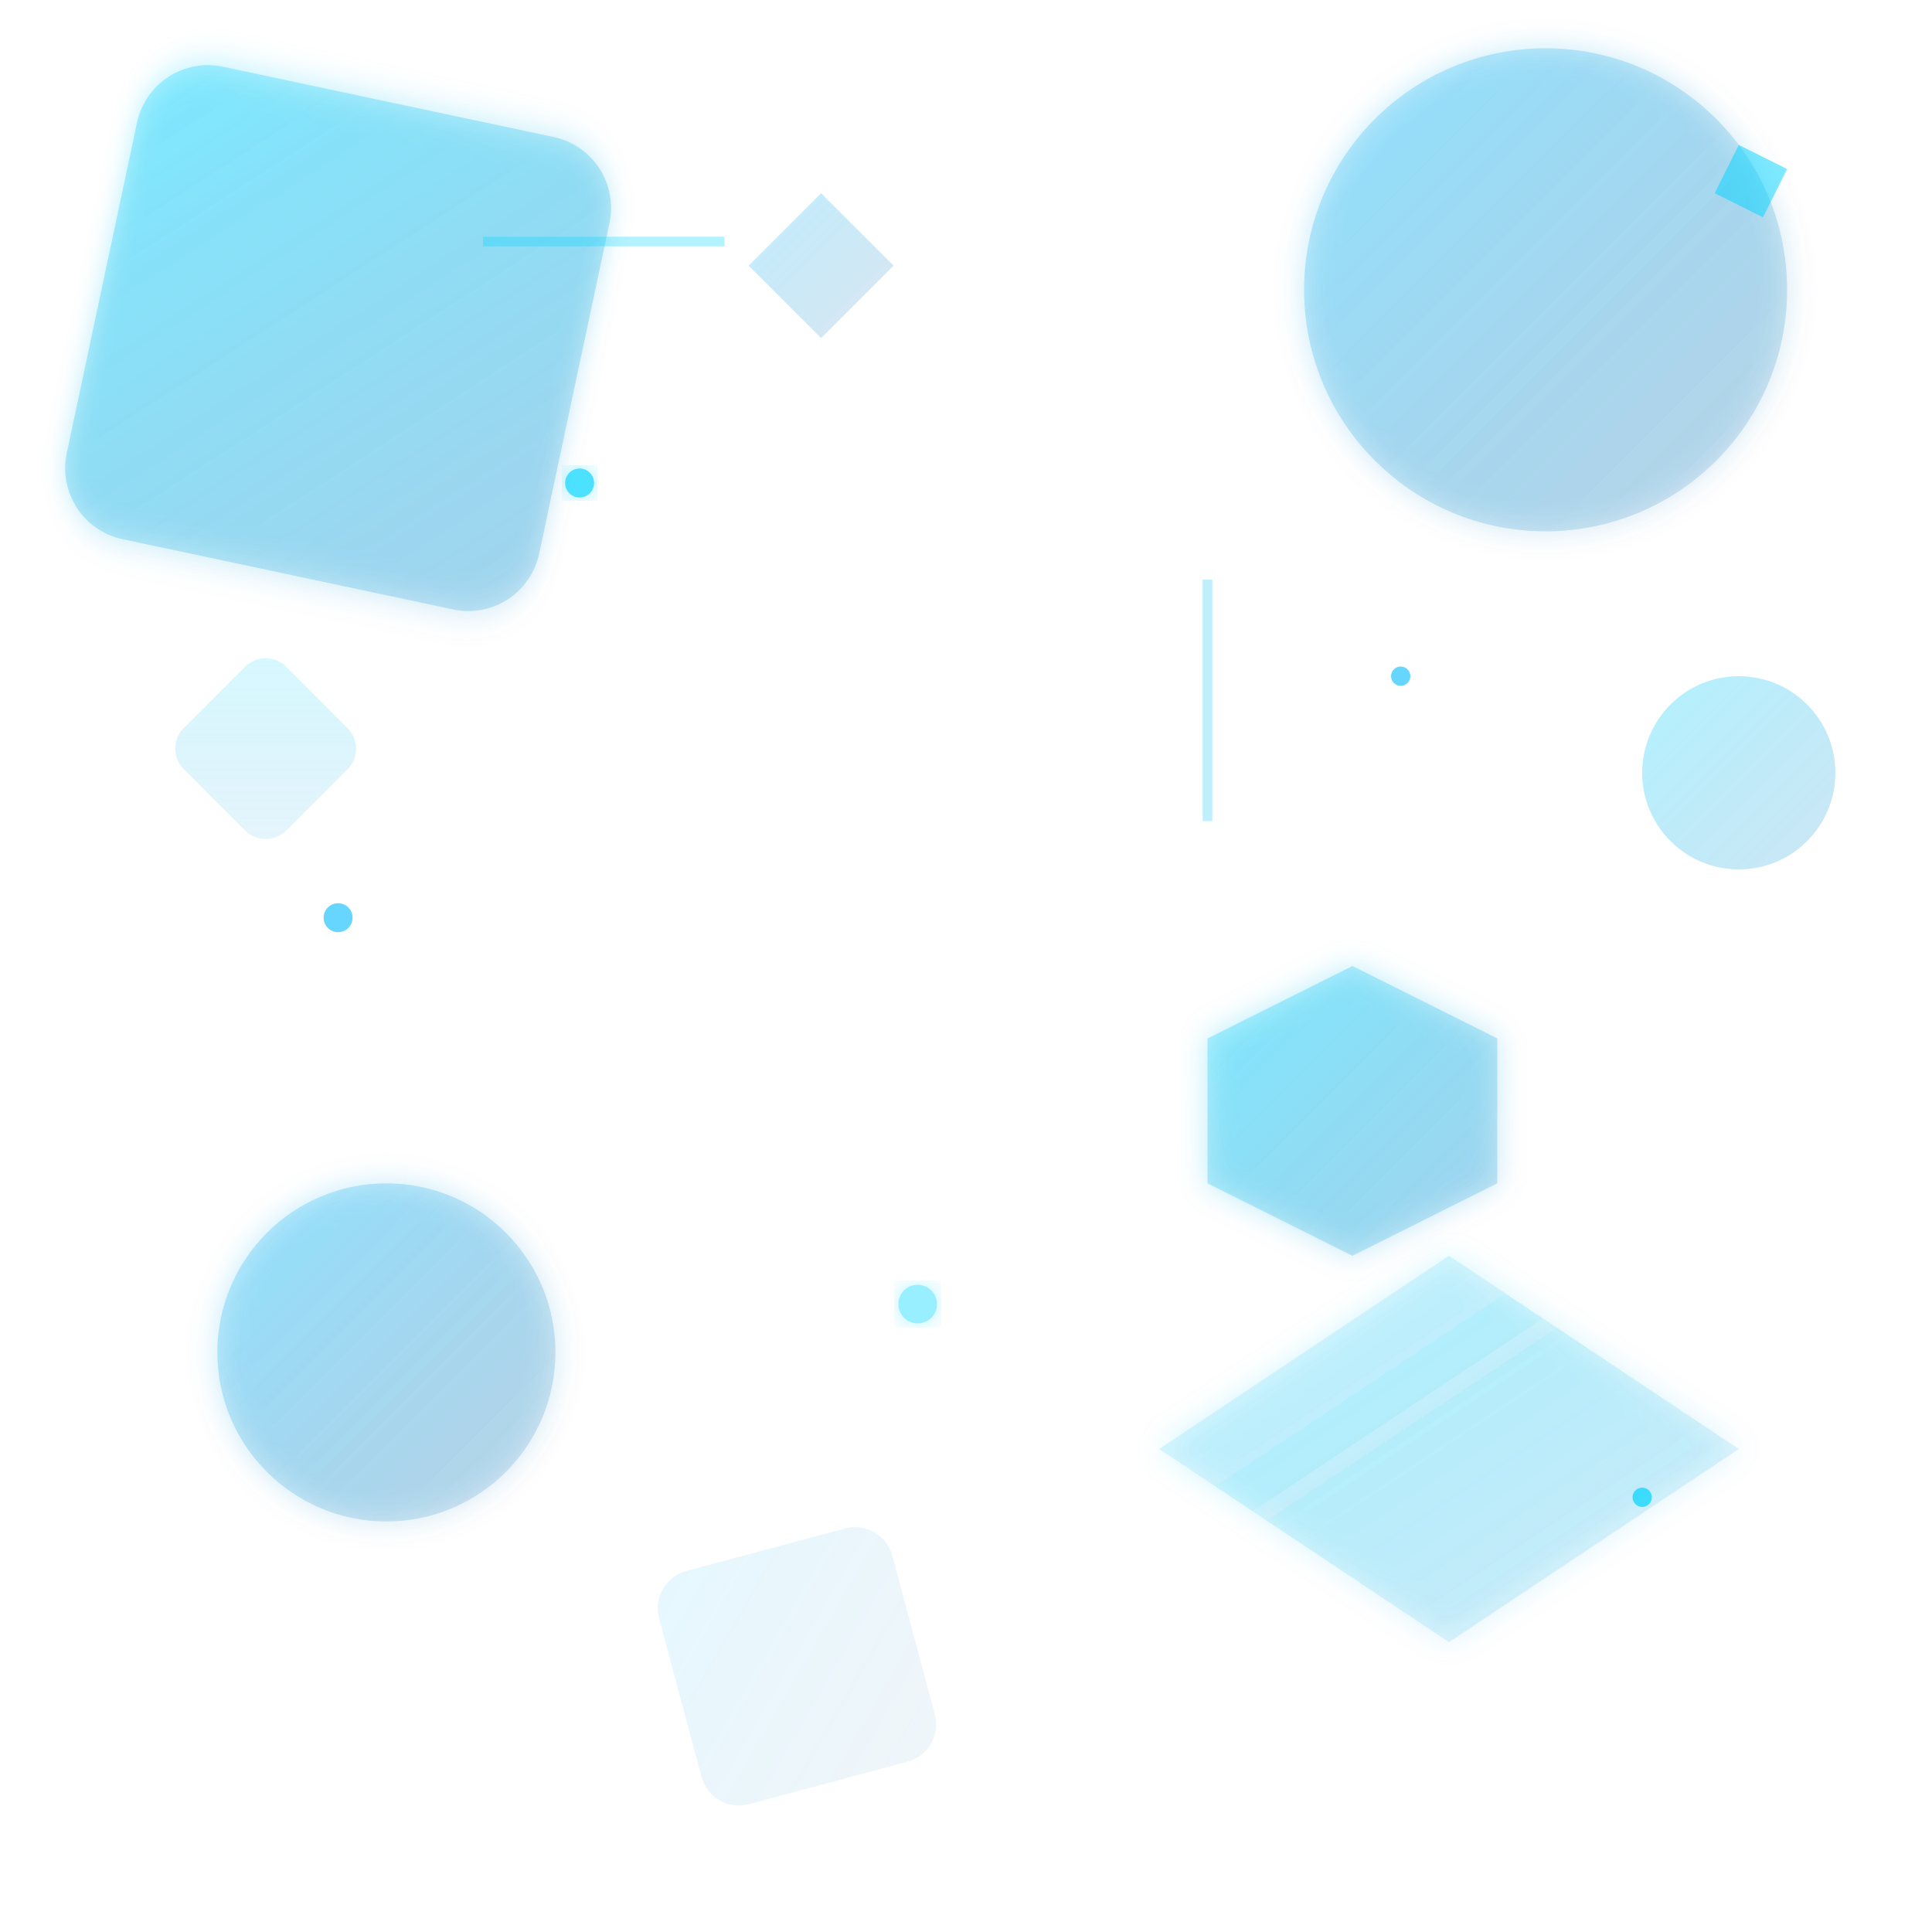
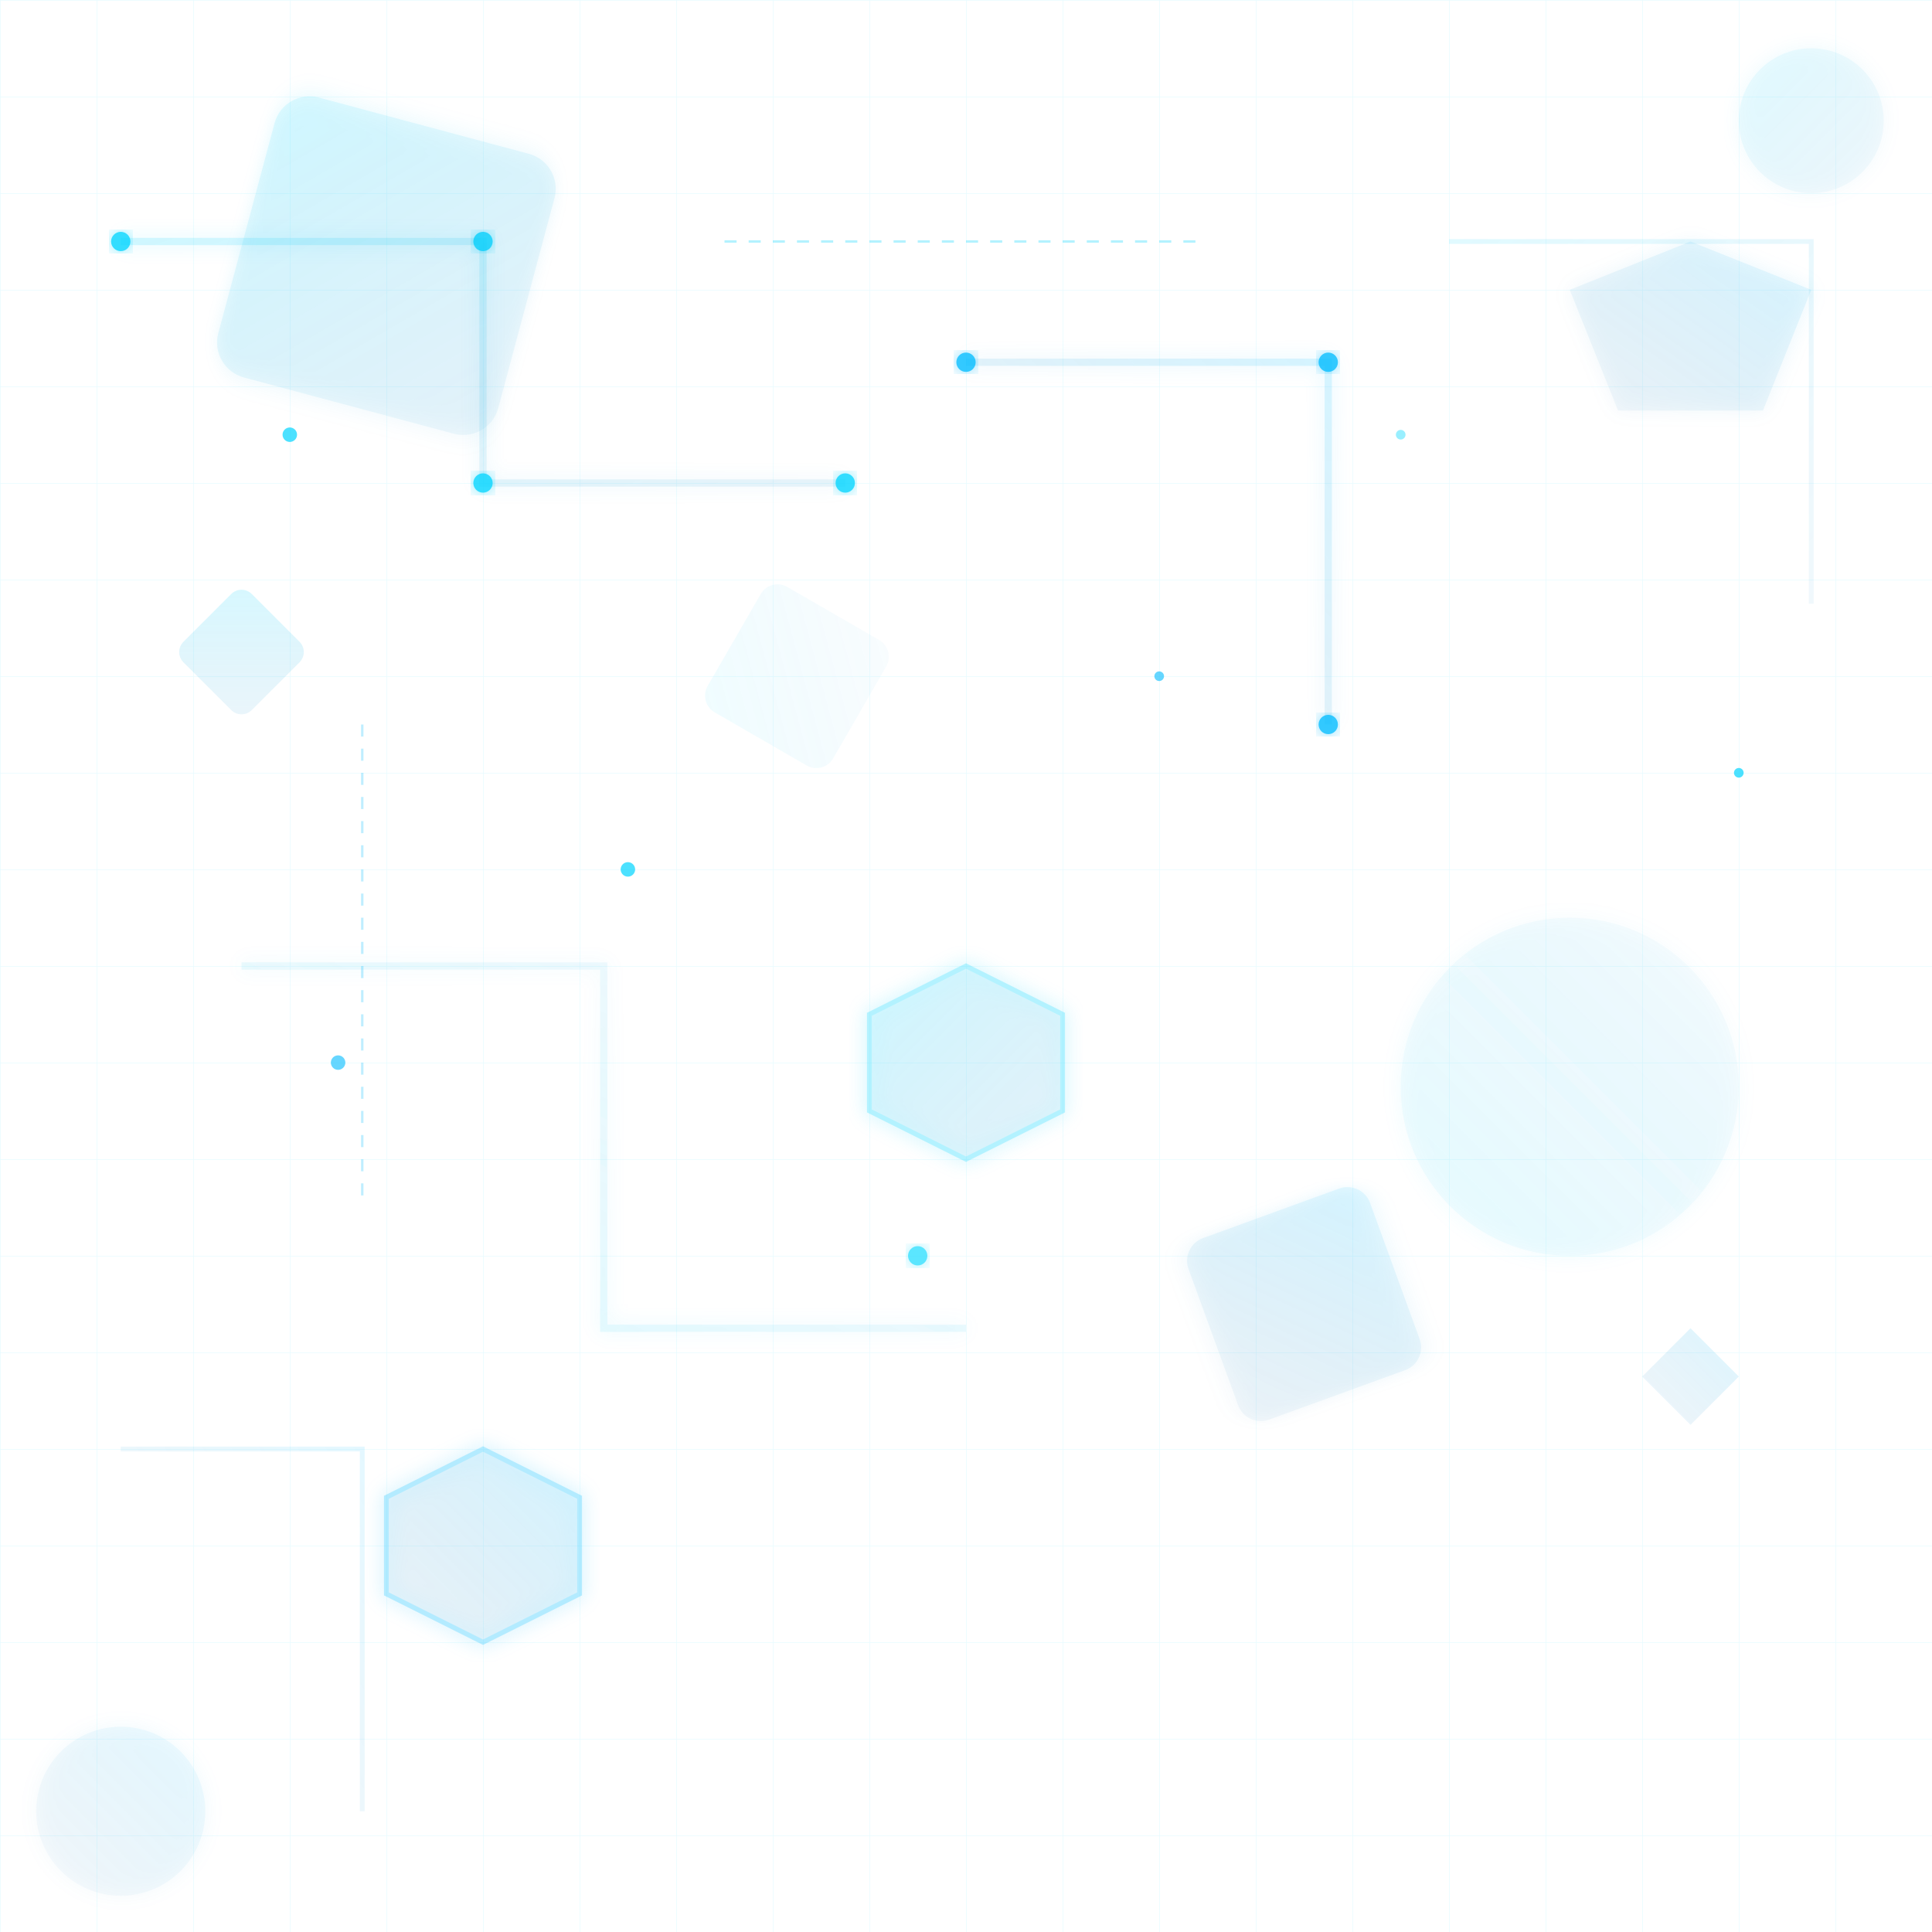
- <svg xmlns="http://www.w3.org/2000/svg" width="400" height="400" viewBox="0 0 400 400">
+ <svg xmlns="http://www.w3.org/2000/svg" width="800" height="800" viewBox="0 0 800 800">
  <defs>
-     <linearGradient id="bgGrad1" x1="0%" y1="0%" x2="100%" y2="100%">
-       <stop offset="0%" style="stop-color:#00d4ff;stop-opacity:0.3" />
+     <linearGradient id="grad1" x1="0%" y1="0%" x2="100%" y2="100%">
+       <stop offset="0%" style="stop-color:#00d4ff;stop-opacity:0.4" />
      <stop offset="100%" style="stop-color:#0088cc;stop-opacity:0.2" />
    </linearGradient>
-     <linearGradient id="bgGrad2" x1="0%" y1="0%" x2="100%" y2="100%">
-       <stop offset="0%" style="stop-color:#00bbff;stop-opacity:0.25" />
+     <linearGradient id="grad2" x1="100%" y1="0%" x2="0%" y2="100%">
+       <stop offset="0%" style="stop-color:#00bbff;stop-opacity:0.35" />
      <stop offset="100%" style="stop-color:#0066aa;stop-opacity:0.15" />
    </linearGradient>
-     <linearGradient id="bgGrad3" x1="0%" y1="0%" x2="100%" y2="100%">
-       <stop offset="0%" style="stop-color:#33e0ff;stop-opacity:0.2" />
+     <linearGradient id="grad3" x1="0%" y1="100%" x2="100%" y2="0%">
+       <stop offset="0%" style="stop-color:#33e0ff;stop-opacity:0.3" />
      <stop offset="100%" style="stop-color:#0099dd;stop-opacity:0.1" />
    </linearGradient>
    <filter id="glow">
-       <feGaussianBlur stdDeviation="3" result="coloredBlur" />
+       <feGaussianBlur stdDeviation="4" result="coloredBlur" />
      <feMerge>
        <feMergeNode in="coloredBlur" />
        <feMergeNode in="SourceGraphic" />
      </feMerge>
    </filter>
+     <filter id="strongGlow">
+       <feGaussianBlur stdDeviation="8" result="coloredBlur" />
+       <feMerge>
+         <feMergeNode in="coloredBlur" />
+         <feMergeNode in="SourceGraphic" />
+       </feMerge>
+     </filter>
+     <pattern id="grid" width="40" height="40" patternUnits="userSpaceOnUse">
+       <path d="M 40 0 L 0 0 0 40" fill="none" stroke="#00d4ff" stroke-width="0.5" opacity="0.15" />
+     </pattern>
  </defs>
-   <rect x="20" y="20" width="100" height="100" rx="15" fill="url(#bgGrad1)" transform="rotate(12 70 70)" filter="url(#glow)" />
-   <circle cx="320" cy="60" r="50" fill="url(#bgGrad2)" filter="url(#glow)" />
-   <polygon points="300,260 360,300 300,340 240,300" fill="url(#bgGrad3)" filter="url(#glow)" />
-   <polygon points="280,200 310,215 310,245 280,260 250,245 250,215" fill="url(#bgGrad1)" filter="url(#glow)" />
-   <circle cx="80" cy="280" r="35" fill="url(#bgGrad2)" filter="url(#glow)" />
-   <rect x="40" y="140" width="30" height="30" rx="6" fill="url(#bgGrad3)" transform="rotate(45 55 155)" />
-   <circle cx="360" cy="160" r="20" fill="url(#bgGrad1)" />
-   <polygon points="170,40 185,55 170,70 155,55" fill="url(#bgGrad2)" />
-   <line x1="100" y1="50" x2="150" y2="50" stroke="#00d4ff" stroke-width="2" opacity="0.3" />
-   <line x1="250" y1="120" x2="250" y2="170" stroke="#00bbff" stroke-width="2" opacity="0.25" />
-   <circle cx="120" cy="100" r="3" fill="#00d4ff" opacity="0.7" filter="url(#glow)" />
-   <circle cx="290" cy="140" r="2" fill="#00bbff" opacity="0.6" />
-   <circle cx="190" cy="270" r="4" fill="#33e0ff" opacity="0.5" filter="url(#glow)" />
-   <circle cx="340" cy="310" r="2" fill="#00d4ff" opacity="0.7" />
-   <circle cx="70" cy="190" r="3" fill="#00bbff" opacity="0.6" />
-   <rect x="140" y="320" width="50" height="50" rx="8" fill="url(#bgGrad2)" transform="rotate(-15 165 345)" opacity="0.4" />
-   <polygon points="360,30 370,35 365,45 355,40" fill="#00d4ff" opacity="0.5" />
+   <rect width="800" height="800" fill="url(#grid)" opacity="0.6" />
+   <path d="M 50 100 L 200 100 L 200 200 L 350 200" stroke="url(#grad1)" stroke-width="3" fill="none" opacity="0.4" filter="url(#glow)" />
+   <path d="M 400 150 L 550 150 L 550 300" stroke="url(#grad2)" stroke-width="3" fill="none" opacity="0.4" filter="url(#glow)" />
+   <path d="M 100 400 L 250 400 L 250 550 L 400 550" stroke="url(#grad3)" stroke-width="3" fill="none" opacity="0.4" filter="url(#glow)" />
+   <path d="M 600 100 L 750 100 L 750 250" stroke="url(#grad1)" stroke-width="2" fill="none" opacity="0.3" />
+   <path d="M 50 600 L 150 600 L 150 750" stroke="url(#grad2)" stroke-width="2" fill="none" opacity="0.3" />
+   <circle cx="50" cy="100" r="4" fill="#00d4ff" opacity="0.8" filter="url(#glow)" />
+   <circle cx="200" cy="100" r="4" fill="#00d4ff" opacity="0.8" filter="url(#glow)" />
+   <circle cx="200" cy="200" r="4" fill="#00d4ff" opacity="0.8" filter="url(#glow)" />
+   <circle cx="350" cy="200" r="4" fill="#00d4ff" opacity="0.8" filter="url(#glow)" />
+   <circle cx="400" cy="150" r="4" fill="#00bbff" opacity="0.8" filter="url(#glow)" />
+   <circle cx="550" cy="150" r="4" fill="#00bbff" opacity="0.8" filter="url(#glow)" />
+   <circle cx="550" cy="300" r="4" fill="#00bbff" opacity="0.8" filter="url(#glow)" />
+   <rect x="100" y="50" width="120" height="120" rx="15" fill="url(#grad1)" transform="rotate(15 160 110)" filter="url(#glow)" opacity="0.3" />
+   <polygon points="650,120 700,100 750,120 730,170 670,170" fill="url(#grad2)" filter="url(#glow)" opacity="0.3" />
+   <circle cx="650" cy="450" r="70" fill="url(#grad3)" filter="url(#glow)" opacity="0.25" />
+   <polygon points="400,400 440,420 440,460 400,480 360,460 360,420" fill="url(#grad1)" stroke="#00d4ff" stroke-width="2" opacity="0.3" filter="url(#glow)" />
+   <polygon points="200,600 240,620 240,660 200,680 160,660 160,620" fill="url(#grad2)" stroke="#00bbff" stroke-width="2" opacity="0.3" filter="url(#glow)" />
+   <rect x="500" y="500" width="80" height="80" rx="10" fill="url(#grad2)" transform="rotate(-20 540 540)" opacity="0.3" filter="url(#glow)" />
+   <rect x="300" y="250" width="60" height="60" rx="8" fill="url(#grad3)" transform="rotate(30 330 280)" opacity="0.25" />
+   <circle cx="120" cy="180" r="3" fill="#00d4ff" opacity="0.7" />
+   <circle cx="480" cy="280" r="2" fill="#00bbff" opacity="0.6" />
+   <circle cx="380" cy="520" r="4" fill="#33e0ff" opacity="0.8" filter="url(#glow)" />
+   <circle cx="720" cy="320" r="2" fill="#00d4ff" opacity="0.7" />
+   <circle cx="140" cy="440" r="3" fill="#00bbff" opacity="0.6" />
+   <circle cx="580" cy="180" r="2" fill="#33e0ff" opacity="0.5" />
+   <circle cx="260" cy="360" r="3" fill="#00d4ff" opacity="0.7" />
+   <line x1="300" y1="100" x2="500" y2="100" stroke="#00d4ff" stroke-width="1" stroke-dasharray="5,5" opacity="0.3" />
+   <line x1="150" y1="300" x2="150" y2="500" stroke="#00bbff" stroke-width="1" stroke-dasharray="5,5" opacity="0.25" />
+   <rect x="80" y="250" width="40" height="40" rx="6" fill="url(#grad1)" transform="rotate(45 100 270)" opacity="0.4" />
+   <polygon points="700,550 720,570 700,590 680,570" fill="url(#grad2)" opacity="0.4" />
+   <circle cx="750" cy="50" r="30" fill="url(#grad1)" opacity="0.2" filter="url(#glow)" />
+   <circle cx="50" cy="750" r="35" fill="url(#grad2)" opacity="0.2" filter="url(#glow)" />
</svg>
